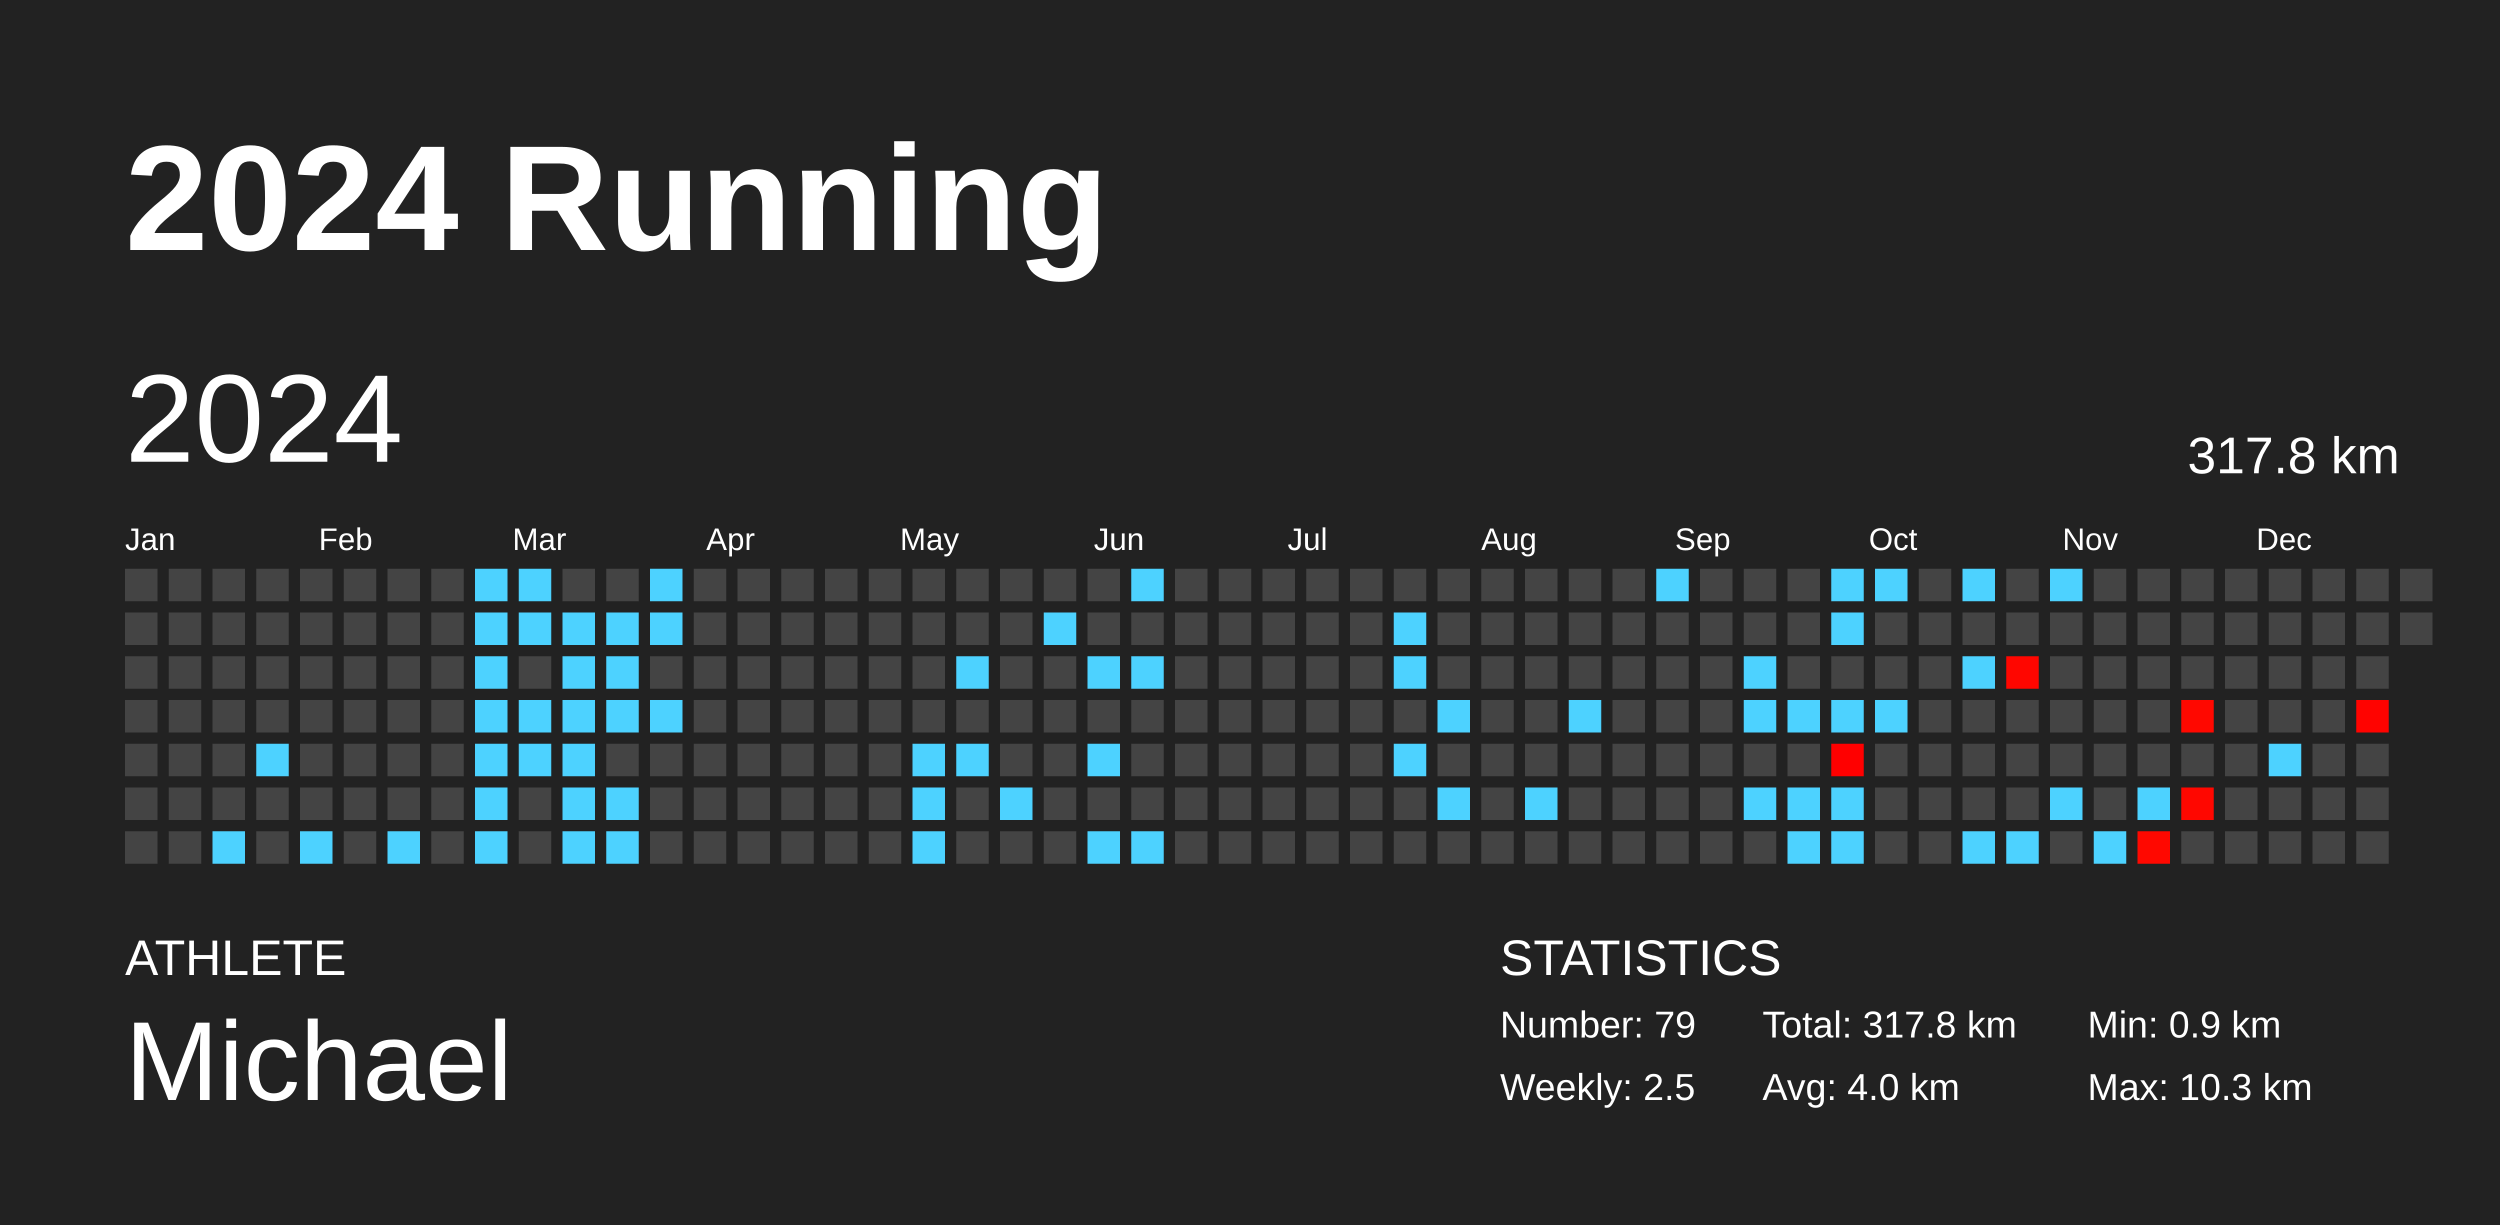
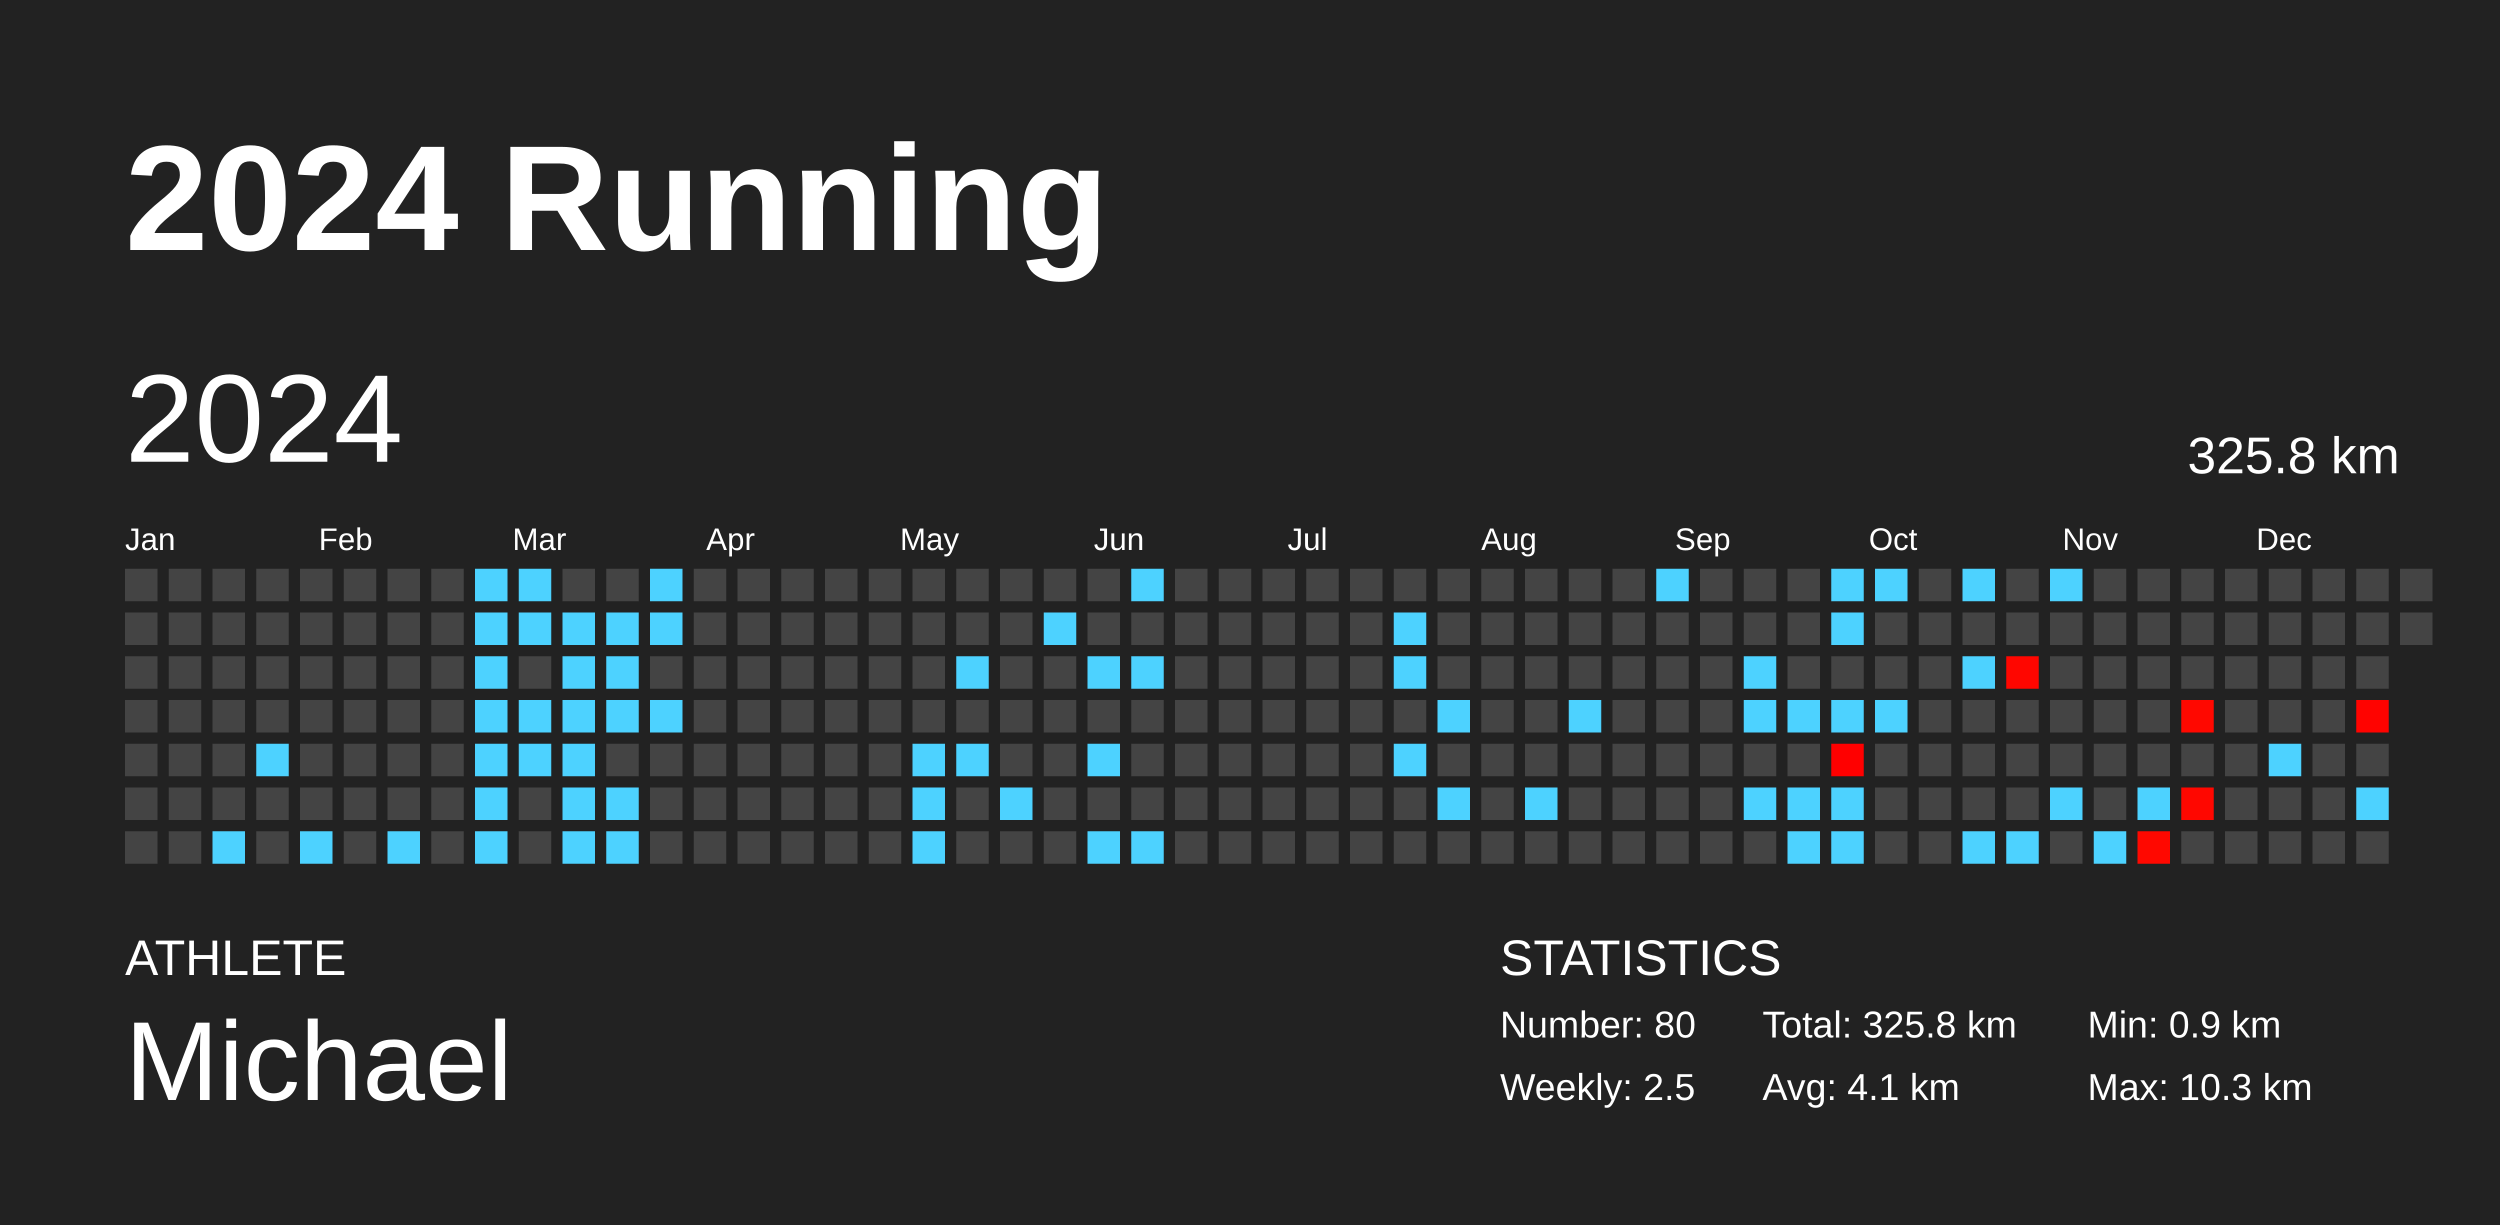
<svg xmlns="http://www.w3.org/2000/svg" baseProfile="full" height="98mm" version="1.1" viewBox="0,0,200,98" width="200mm">
  <defs />
  <rect fill="#222222" height="98" width="200" x="0" y="0" />
  <text fill="#FFFFFF" style="font-size:12px; font-family:Arial; font-weight:bold;" x="10" y="20">2024 Running</text>
  <text fill="#FFFFFF" style="font-size:4px; font-family:Arial" x="10" y="78">ATHLETE</text>
  <text fill="#FFFFFF" style="font-size:9px; font-family:Arial" x="10" y="88">Michael</text>
  <text fill="#FFFFFF" style="font-size:4px; font-family:Arial" x="120" y="78">STATISTICS</text>
-   <text fill="#FFFFFF" style="font-size:3px; font-family:Arial" x="120" y="83">Number: 79</text>
+   <text fill="#FFFFFF" style="font-size:3px; font-family:Arial" x="120" y="83">Number: 80</text>
  <text fill="#FFFFFF" style="font-size:3px; font-family:Arial" x="120" y="88">Weekly: 2.5</text>
-   <text fill="#FFFFFF" style="font-size:3px; font-family:Arial" x="141" y="83">Total: 317.8 km</text>
-   <text fill="#FFFFFF" style="font-size:3px; font-family:Arial" x="141" y="88">Avg: 4.0 km</text>
+   <text fill="#FFFFFF" style="font-size:3px; font-family:Arial" x="141" y="83">Total: 325.8 km</text>
+   <text fill="#FFFFFF" style="font-size:3px; font-family:Arial" x="141" y="88">Avg: 4.1 km</text>
  <text fill="#FFFFFF" style="font-size:3px; font-family:Arial" x="167" y="83">Min: 0.9 km</text>
  <text fill="#FFFFFF" style="font-size:3px; font-family:Arial" x="167" y="88">Max: 10.3 km</text>
  <text dominant-baseline="hanging" fill="#FFFFFF" style="font-size:10.0px; font-family:Arial;" x="10" y="30">2024</text>
-   <text dominant-baseline="hanging" fill="#FFFFFF" style="font-size:4.125px; font-family:Arial;" x="175" y="35">317.8 km</text>
+   <text dominant-baseline="hanging" fill="#FFFFFF" style="font-size:4.125px; font-family:Arial;" x="175" y="35">325.8 km</text>
  <text fill="#FFFFFF" style="font-size:2.5px; font-family:Arial" x="10.0" y="44">Jan</text>
  <text fill="#FFFFFF" style="font-size:2.5px; font-family:Arial" x="25.5" y="44">Feb</text>
  <text fill="#FFFFFF" style="font-size:2.5px; font-family:Arial" x="41.0" y="44">Mar</text>
  <text fill="#FFFFFF" style="font-size:2.5px; font-family:Arial" x="56.5" y="44">Apr</text>
  <text fill="#FFFFFF" style="font-size:2.5px; font-family:Arial" x="72.0" y="44">May</text>
  <text fill="#FFFFFF" style="font-size:2.5px; font-family:Arial" x="87.5" y="44">Jun</text>
  <text fill="#FFFFFF" style="font-size:2.5px; font-family:Arial" x="103.0" y="44">Jul</text>
  <text fill="#FFFFFF" style="font-size:2.5px; font-family:Arial" x="118.5" y="44">Aug</text>
  <text fill="#FFFFFF" style="font-size:2.5px; font-family:Arial" x="134.0" y="44">Sep</text>
  <text fill="#FFFFFF" style="font-size:2.5px; font-family:Arial" x="149.5" y="44">Oct</text>
  <text fill="#FFFFFF" style="font-size:2.5px; font-family:Arial" x="165.0" y="44">Nov</text>
  <text fill="#FFFFFF" style="font-size:2.5px; font-family:Arial" x="180.5" y="44">Dec</text>
  <rect fill="#444444" height="2.6" width="2.6" x="10.0" y="45.5" />
  <rect fill="#444444" height="2.6" width="2.6" x="10.0" y="49.0" />
  <rect fill="#444444" height="2.6" width="2.6" x="10.0" y="52.5" />
  <rect fill="#444444" height="2.6" width="2.6" x="10.0" y="56.0" />
  <rect fill="#444444" height="2.6" width="2.6" x="10.0" y="59.5" />
  <rect fill="#444444" height="2.6" width="2.6" x="10.0" y="63.0" />
  <rect fill="#444444" height="2.6" width="2.6" x="10.0" y="66.5" />
  <rect fill="#444444" height="2.6" width="2.6" x="13.5" y="45.5" />
  <rect fill="#444444" height="2.6" width="2.6" x="13.5" y="49.0" />
  <rect fill="#444444" height="2.6" width="2.6" x="13.5" y="52.5" />
  <rect fill="#444444" height="2.6" width="2.6" x="13.5" y="56.0" />
  <rect fill="#444444" height="2.6" width="2.6" x="13.5" y="59.5" />
  <rect fill="#444444" height="2.6" width="2.6" x="13.5" y="63.0" />
  <rect fill="#444444" height="2.6" width="2.6" x="13.5" y="66.5" />
  <rect fill="#444444" height="2.6" width="2.6" x="17.0" y="45.5" />
  <rect fill="#444444" height="2.6" width="2.6" x="17.0" y="49.0" />
  <rect fill="#444444" height="2.6" width="2.6" x="17.0" y="52.5" />
  <rect fill="#444444" height="2.6" width="2.6" x="17.0" y="56.0" />
  <rect fill="#444444" height="2.6" width="2.6" x="17.0" y="59.5" />
  <rect fill="#444444" height="2.6" width="2.6" x="17.0" y="63.0" />
  <rect fill="#4dd2ff" height="2.6" width="2.6" x="17.0" y="66.5" />
  <rect fill="#444444" height="2.6" width="2.6" x="20.5" y="45.5" />
  <rect fill="#444444" height="2.6" width="2.6" x="20.5" y="49.0" />
  <rect fill="#444444" height="2.6" width="2.6" x="20.5" y="52.5" />
  <rect fill="#444444" height="2.6" width="2.6" x="20.5" y="56.0" />
  <rect fill="#4dd2ff" height="2.6" width="2.6" x="20.5" y="59.5" />
  <rect fill="#444444" height="2.6" width="2.6" x="20.5" y="63.0" />
  <rect fill="#444444" height="2.6" width="2.6" x="20.5" y="66.5" />
  <rect fill="#444444" height="2.6" width="2.6" x="24.0" y="45.5" />
  <rect fill="#444444" height="2.6" width="2.6" x="24.0" y="49.0" />
  <rect fill="#444444" height="2.6" width="2.6" x="24.0" y="52.5" />
  <rect fill="#444444" height="2.6" width="2.6" x="24.0" y="56.0" />
  <rect fill="#444444" height="2.6" width="2.6" x="24.0" y="59.5" />
  <rect fill="#444444" height="2.6" width="2.6" x="24.0" y="63.0" />
  <rect fill="#4dd2ff" height="2.6" width="2.6" x="24.0" y="66.5" />
  <rect fill="#444444" height="2.6" width="2.6" x="27.5" y="45.5" />
  <rect fill="#444444" height="2.6" width="2.6" x="27.5" y="49.0" />
  <rect fill="#444444" height="2.6" width="2.6" x="27.5" y="52.5" />
  <rect fill="#444444" height="2.6" width="2.6" x="27.5" y="56.0" />
  <rect fill="#444444" height="2.6" width="2.6" x="27.5" y="59.5" />
  <rect fill="#444444" height="2.6" width="2.6" x="27.5" y="63.0" />
  <rect fill="#444444" height="2.6" width="2.6" x="27.5" y="66.5" />
  <rect fill="#444444" height="2.6" width="2.6" x="31.0" y="45.5" />
  <rect fill="#444444" height="2.6" width="2.6" x="31.0" y="49.0" />
  <rect fill="#444444" height="2.6" width="2.6" x="31.0" y="52.5" />
  <rect fill="#444444" height="2.6" width="2.6" x="31.0" y="56.0" />
  <rect fill="#444444" height="2.6" width="2.6" x="31.0" y="59.5" />
  <rect fill="#444444" height="2.6" width="2.6" x="31.0" y="63.0" />
  <rect fill="#4dd2ff" height="2.6" width="2.6" x="31.0" y="66.5" />
  <rect fill="#444444" height="2.6" width="2.6" x="34.5" y="45.5" />
  <rect fill="#444444" height="2.6" width="2.6" x="34.5" y="49.0" />
  <rect fill="#444444" height="2.6" width="2.6" x="34.5" y="52.5" />
  <rect fill="#444444" height="2.6" width="2.6" x="34.5" y="56.0" />
  <rect fill="#444444" height="2.6" width="2.6" x="34.5" y="59.5" />
  <rect fill="#444444" height="2.6" width="2.6" x="34.5" y="63.0" />
  <rect fill="#444444" height="2.6" width="2.6" x="34.5" y="66.5" />
  <rect fill="#4dd2ff" height="2.6" width="2.6" x="38.0" y="45.5" />
  <rect fill="#4dd2ff" height="2.6" width="2.6" x="38.0" y="49.0" />
  <rect fill="#4dd2ff" height="2.6" width="2.6" x="38.0" y="52.5" />
  <rect fill="#4dd2ff" height="2.6" width="2.6" x="38.0" y="56.0" />
  <rect fill="#4dd2ff" height="2.6" width="2.6" x="38.0" y="59.5" />
  <rect fill="#4dd2ff" height="2.6" width="2.6" x="38.0" y="63.0" />
  <rect fill="#4dd2ff" height="2.6" width="2.6" x="38.0" y="66.5" />
  <rect fill="#4dd2ff" height="2.6" width="2.6" x="41.5" y="45.5" />
  <rect fill="#4dd2ff" height="2.6" width="2.6" x="41.5" y="49.0" />
  <rect fill="#444444" height="2.6" width="2.6" x="41.5" y="52.5" />
  <rect fill="#4dd2ff" height="2.6" width="2.6" x="41.5" y="56.0" />
  <rect fill="#4dd2ff" height="2.6" width="2.6" x="41.5" y="59.5" />
  <rect fill="#444444" height="2.6" width="2.6" x="41.5" y="63.0" />
  <rect fill="#444444" height="2.6" width="2.6" x="41.5" y="66.5" />
  <rect fill="#444444" height="2.6" width="2.6" x="45.0" y="45.5" />
  <rect fill="#4dd2ff" height="2.6" width="2.6" x="45.0" y="49.0" />
  <rect fill="#4dd2ff" height="2.6" width="2.6" x="45.0" y="52.5" />
  <rect fill="#4dd2ff" height="2.6" width="2.6" x="45.0" y="56.0" />
  <rect fill="#4dd2ff" height="2.6" width="2.6" x="45.0" y="59.5" />
  <rect fill="#4dd2ff" height="2.6" width="2.6" x="45.0" y="63.0" />
  <rect fill="#4dd2ff" height="2.6" width="2.6" x="45.0" y="66.5" />
  <rect fill="#444444" height="2.6" width="2.6" x="48.5" y="45.5" />
  <rect fill="#4dd2ff" height="2.6" width="2.6" x="48.5" y="49.0" />
  <rect fill="#4dd2ff" height="2.6" width="2.6" x="48.5" y="52.5" />
  <rect fill="#4dd2ff" height="2.6" width="2.6" x="48.5" y="56.0" />
  <rect fill="#444444" height="2.6" width="2.6" x="48.5" y="59.5" />
  <rect fill="#4dd2ff" height="2.6" width="2.6" x="48.5" y="63.0" />
  <rect fill="#4dd2ff" height="2.6" width="2.6" x="48.5" y="66.5" />
  <rect fill="#4dd2ff" height="2.6" width="2.6" x="52.0" y="45.5" />
  <rect fill="#4dd2ff" height="2.6" width="2.6" x="52.0" y="49.0" />
  <rect fill="#444444" height="2.6" width="2.6" x="52.0" y="52.5" />
  <rect fill="#4dd2ff" height="2.6" width="2.6" x="52.0" y="56.0" />
  <rect fill="#444444" height="2.6" width="2.6" x="52.0" y="59.5" />
  <rect fill="#444444" height="2.6" width="2.6" x="52.0" y="63.0" />
  <rect fill="#444444" height="2.6" width="2.6" x="52.0" y="66.5" />
  <rect fill="#444444" height="2.6" width="2.6" x="55.5" y="45.5" />
  <rect fill="#444444" height="2.6" width="2.6" x="55.5" y="49.0" />
  <rect fill="#444444" height="2.6" width="2.6" x="55.5" y="52.5" />
  <rect fill="#444444" height="2.6" width="2.6" x="55.5" y="56.0" />
  <rect fill="#444444" height="2.6" width="2.6" x="55.5" y="59.5" />
  <rect fill="#444444" height="2.6" width="2.6" x="55.5" y="63.0" />
  <rect fill="#444444" height="2.6" width="2.6" x="55.5" y="66.5" />
  <rect fill="#444444" height="2.6" width="2.6" x="59.0" y="45.5" />
  <rect fill="#444444" height="2.6" width="2.6" x="59.0" y="49.0" />
  <rect fill="#444444" height="2.6" width="2.6" x="59.0" y="52.5" />
  <rect fill="#444444" height="2.6" width="2.6" x="59.0" y="56.0" />
  <rect fill="#444444" height="2.6" width="2.6" x="59.0" y="59.5" />
  <rect fill="#444444" height="2.6" width="2.6" x="59.0" y="63.0" />
  <rect fill="#444444" height="2.6" width="2.6" x="59.0" y="66.5" />
  <rect fill="#444444" height="2.6" width="2.6" x="62.5" y="45.5" />
  <rect fill="#444444" height="2.6" width="2.6" x="62.5" y="49.0" />
  <rect fill="#444444" height="2.6" width="2.6" x="62.5" y="52.5" />
  <rect fill="#444444" height="2.6" width="2.6" x="62.5" y="56.0" />
  <rect fill="#444444" height="2.6" width="2.6" x="62.5" y="59.5" />
  <rect fill="#444444" height="2.6" width="2.6" x="62.5" y="63.0" />
  <rect fill="#444444" height="2.6" width="2.6" x="62.5" y="66.5" />
  <rect fill="#444444" height="2.6" width="2.6" x="66.0" y="45.5" />
  <rect fill="#444444" height="2.6" width="2.6" x="66.0" y="49.0" />
  <rect fill="#444444" height="2.6" width="2.6" x="66.0" y="52.5" />
  <rect fill="#444444" height="2.6" width="2.6" x="66.0" y="56.0" />
  <rect fill="#444444" height="2.6" width="2.6" x="66.0" y="59.5" />
  <rect fill="#444444" height="2.6" width="2.6" x="66.0" y="63.0" />
  <rect fill="#444444" height="2.6" width="2.6" x="66.0" y="66.5" />
  <rect fill="#444444" height="2.6" width="2.6" x="69.5" y="45.5" />
  <rect fill="#444444" height="2.6" width="2.6" x="69.5" y="49.0" />
  <rect fill="#444444" height="2.6" width="2.6" x="69.5" y="52.5" />
  <rect fill="#444444" height="2.6" width="2.6" x="69.5" y="56.0" />
  <rect fill="#444444" height="2.6" width="2.6" x="69.5" y="59.5" />
  <rect fill="#444444" height="2.6" width="2.6" x="69.5" y="63.0" />
  <rect fill="#444444" height="2.6" width="2.6" x="69.5" y="66.5" />
  <rect fill="#444444" height="2.6" width="2.6" x="73.0" y="45.5" />
  <rect fill="#444444" height="2.6" width="2.6" x="73.0" y="49.0" />
  <rect fill="#444444" height="2.6" width="2.6" x="73.0" y="52.5" />
  <rect fill="#444444" height="2.6" width="2.6" x="73.0" y="56.0" />
  <rect fill="#4dd2ff" height="2.6" width="2.6" x="73.0" y="59.5" />
  <rect fill="#4dd2ff" height="2.6" width="2.6" x="73.0" y="63.0" />
  <rect fill="#4dd2ff" height="2.6" width="2.6" x="73.0" y="66.5" />
  <rect fill="#444444" height="2.6" width="2.6" x="76.5" y="45.5" />
  <rect fill="#444444" height="2.6" width="2.6" x="76.5" y="49.0" />
  <rect fill="#4dd2ff" height="2.6" width="2.6" x="76.5" y="52.5" />
  <rect fill="#444444" height="2.6" width="2.6" x="76.5" y="56.0" />
  <rect fill="#4dd2ff" height="2.6" width="2.6" x="76.5" y="59.5" />
  <rect fill="#444444" height="2.6" width="2.6" x="76.5" y="63.0" />
  <rect fill="#444444" height="2.6" width="2.6" x="76.5" y="66.5" />
  <rect fill="#444444" height="2.6" width="2.6" x="80.0" y="45.5" />
  <rect fill="#444444" height="2.6" width="2.6" x="80.0" y="49.0" />
  <rect fill="#444444" height="2.6" width="2.6" x="80.0" y="52.5" />
  <rect fill="#444444" height="2.6" width="2.6" x="80.0" y="56.0" />
  <rect fill="#444444" height="2.6" width="2.6" x="80.0" y="59.5" />
  <rect fill="#4dd2ff" height="2.6" width="2.6" x="80.0" y="63.0" />
  <rect fill="#444444" height="2.6" width="2.6" x="80.0" y="66.5" />
  <rect fill="#444444" height="2.6" width="2.6" x="83.5" y="45.5" />
  <rect fill="#4dd2ff" height="2.6" width="2.6" x="83.5" y="49.0" />
  <rect fill="#444444" height="2.6" width="2.6" x="83.5" y="52.5" />
  <rect fill="#444444" height="2.6" width="2.6" x="83.5" y="56.0" />
  <rect fill="#444444" height="2.6" width="2.6" x="83.5" y="59.5" />
  <rect fill="#444444" height="2.6" width="2.6" x="83.5" y="63.0" />
  <rect fill="#444444" height="2.6" width="2.6" x="83.5" y="66.5" />
  <rect fill="#444444" height="2.6" width="2.6" x="87.0" y="45.5" />
  <rect fill="#444444" height="2.6" width="2.6" x="87.0" y="49.0" />
  <rect fill="#4dd2ff" height="2.6" width="2.6" x="87.0" y="52.5" />
  <rect fill="#444444" height="2.6" width="2.6" x="87.0" y="56.0" />
  <rect fill="#4dd2ff" height="2.6" width="2.6" x="87.0" y="59.5" />
  <rect fill="#444444" height="2.6" width="2.6" x="87.0" y="63.0" />
  <rect fill="#4dd2ff" height="2.6" width="2.6" x="87.0" y="66.5" />
  <rect fill="#4dd2ff" height="2.6" width="2.6" x="90.5" y="45.5" />
  <rect fill="#444444" height="2.6" width="2.6" x="90.5" y="49.0" />
  <rect fill="#4dd2ff" height="2.6" width="2.6" x="90.5" y="52.5" />
  <rect fill="#444444" height="2.6" width="2.6" x="90.5" y="56.0" />
  <rect fill="#444444" height="2.6" width="2.6" x="90.5" y="59.5" />
  <rect fill="#444444" height="2.6" width="2.6" x="90.5" y="63.0" />
  <rect fill="#4dd2ff" height="2.6" width="2.6" x="90.5" y="66.5" />
  <rect fill="#444444" height="2.6" width="2.6" x="94.0" y="45.5" />
  <rect fill="#444444" height="2.6" width="2.6" x="94.0" y="49.0" />
  <rect fill="#444444" height="2.6" width="2.6" x="94.0" y="52.5" />
  <rect fill="#444444" height="2.6" width="2.6" x="94.0" y="56.0" />
  <rect fill="#444444" height="2.6" width="2.6" x="94.0" y="59.5" />
  <rect fill="#444444" height="2.6" width="2.6" x="94.0" y="63.0" />
  <rect fill="#444444" height="2.6" width="2.6" x="94.0" y="66.5" />
  <rect fill="#444444" height="2.6" width="2.6" x="97.5" y="45.5" />
  <rect fill="#444444" height="2.6" width="2.6" x="97.5" y="49.0" />
  <rect fill="#444444" height="2.6" width="2.6" x="97.5" y="52.5" />
  <rect fill="#444444" height="2.6" width="2.6" x="97.5" y="56.0" />
  <rect fill="#444444" height="2.6" width="2.6" x="97.5" y="59.5" />
  <rect fill="#444444" height="2.6" width="2.6" x="97.5" y="63.0" />
  <rect fill="#444444" height="2.6" width="2.6" x="97.5" y="66.5" />
  <rect fill="#444444" height="2.6" width="2.6" x="101.0" y="45.5" />
  <rect fill="#444444" height="2.6" width="2.6" x="101.0" y="49.0" />
  <rect fill="#444444" height="2.6" width="2.6" x="101.0" y="52.5" />
  <rect fill="#444444" height="2.6" width="2.6" x="101.0" y="56.0" />
  <rect fill="#444444" height="2.6" width="2.6" x="101.0" y="59.5" />
  <rect fill="#444444" height="2.6" width="2.6" x="101.0" y="63.0" />
  <rect fill="#444444" height="2.6" width="2.6" x="101.0" y="66.5" />
  <rect fill="#444444" height="2.6" width="2.6" x="104.5" y="45.5" />
  <rect fill="#444444" height="2.6" width="2.6" x="104.5" y="49.0" />
  <rect fill="#444444" height="2.6" width="2.6" x="104.5" y="52.5" />
  <rect fill="#444444" height="2.6" width="2.6" x="104.5" y="56.0" />
  <rect fill="#444444" height="2.6" width="2.6" x="104.5" y="59.5" />
  <rect fill="#444444" height="2.6" width="2.6" x="104.5" y="63.0" />
  <rect fill="#444444" height="2.6" width="2.6" x="104.5" y="66.5" />
  <rect fill="#444444" height="2.6" width="2.6" x="108.0" y="45.5" />
  <rect fill="#444444" height="2.6" width="2.6" x="108.0" y="49.0" />
  <rect fill="#444444" height="2.6" width="2.6" x="108.0" y="52.5" />
  <rect fill="#444444" height="2.6" width="2.6" x="108.0" y="56.0" />
  <rect fill="#444444" height="2.6" width="2.6" x="108.0" y="59.5" />
  <rect fill="#444444" height="2.6" width="2.6" x="108.0" y="63.0" />
  <rect fill="#444444" height="2.6" width="2.6" x="108.0" y="66.5" />
  <rect fill="#444444" height="2.6" width="2.6" x="111.5" y="45.5" />
  <rect fill="#4dd2ff" height="2.6" width="2.6" x="111.5" y="49.0" />
  <rect fill="#4dd2ff" height="2.6" width="2.6" x="111.5" y="52.5" />
  <rect fill="#444444" height="2.6" width="2.6" x="111.5" y="56.0" />
  <rect fill="#4dd2ff" height="2.6" width="2.6" x="111.5" y="59.5" />
  <rect fill="#444444" height="2.6" width="2.6" x="111.5" y="63.0" />
  <rect fill="#444444" height="2.6" width="2.6" x="111.5" y="66.5" />
  <rect fill="#444444" height="2.6" width="2.6" x="115.0" y="45.5" />
  <rect fill="#444444" height="2.6" width="2.6" x="115.0" y="49.0" />
  <rect fill="#444444" height="2.6" width="2.6" x="115.0" y="52.5" />
  <rect fill="#4dd2ff" height="2.6" width="2.6" x="115.0" y="56.0" />
  <rect fill="#444444" height="2.6" width="2.6" x="115.0" y="59.5" />
  <rect fill="#4dd2ff" height="2.6" width="2.6" x="115.0" y="63.0" />
  <rect fill="#444444" height="2.6" width="2.6" x="115.0" y="66.5" />
  <rect fill="#444444" height="2.6" width="2.6" x="118.5" y="45.5" />
  <rect fill="#444444" height="2.6" width="2.6" x="118.5" y="49.0" />
  <rect fill="#444444" height="2.6" width="2.6" x="118.5" y="52.5" />
  <rect fill="#444444" height="2.6" width="2.6" x="118.5" y="56.0" />
  <rect fill="#444444" height="2.6" width="2.6" x="118.5" y="59.5" />
  <rect fill="#444444" height="2.6" width="2.6" x="118.5" y="63.0" />
  <rect fill="#444444" height="2.6" width="2.6" x="118.5" y="66.5" />
  <rect fill="#444444" height="2.6" width="2.6" x="122.0" y="45.5" />
  <rect fill="#444444" height="2.6" width="2.6" x="122.0" y="49.0" />
  <rect fill="#444444" height="2.6" width="2.6" x="122.0" y="52.5" />
  <rect fill="#444444" height="2.6" width="2.6" x="122.0" y="56.0" />
  <rect fill="#444444" height="2.6" width="2.6" x="122.0" y="59.5" />
  <rect fill="#4dd2ff" height="2.6" width="2.6" x="122.0" y="63.0" />
  <rect fill="#444444" height="2.6" width="2.6" x="122.0" y="66.5" />
  <rect fill="#444444" height="2.6" width="2.6" x="125.5" y="45.5" />
  <rect fill="#444444" height="2.6" width="2.6" x="125.5" y="49.0" />
  <rect fill="#444444" height="2.6" width="2.6" x="125.5" y="52.5" />
  <rect fill="#4dd2ff" height="2.6" width="2.6" x="125.5" y="56.0" />
  <rect fill="#444444" height="2.6" width="2.6" x="125.5" y="59.5" />
  <rect fill="#444444" height="2.6" width="2.6" x="125.5" y="63.0" />
  <rect fill="#444444" height="2.6" width="2.6" x="125.5" y="66.5" />
  <rect fill="#444444" height="2.6" width="2.6" x="129.0" y="45.5" />
  <rect fill="#444444" height="2.6" width="2.6" x="129.0" y="49.0" />
  <rect fill="#444444" height="2.6" width="2.6" x="129.0" y="52.5" />
  <rect fill="#444444" height="2.6" width="2.6" x="129.0" y="56.0" />
  <rect fill="#444444" height="2.6" width="2.6" x="129.0" y="59.5" />
  <rect fill="#444444" height="2.6" width="2.6" x="129.0" y="63.0" />
  <rect fill="#444444" height="2.6" width="2.6" x="129.0" y="66.5" />
  <rect fill="#4dd2ff" height="2.6" width="2.6" x="132.5" y="45.5" />
  <rect fill="#444444" height="2.6" width="2.6" x="132.5" y="49.0" />
  <rect fill="#444444" height="2.6" width="2.6" x="132.5" y="52.5" />
  <rect fill="#444444" height="2.6" width="2.6" x="132.5" y="56.0" />
  <rect fill="#444444" height="2.6" width="2.6" x="132.5" y="59.5" />
  <rect fill="#444444" height="2.6" width="2.6" x="132.5" y="63.0" />
  <rect fill="#444444" height="2.6" width="2.6" x="132.5" y="66.5" />
  <rect fill="#444444" height="2.6" width="2.6" x="136.0" y="45.5" />
  <rect fill="#444444" height="2.6" width="2.6" x="136.0" y="49.0" />
  <rect fill="#444444" height="2.6" width="2.6" x="136.0" y="52.5" />
  <rect fill="#444444" height="2.6" width="2.6" x="136.0" y="56.0" />
  <rect fill="#444444" height="2.6" width="2.6" x="136.0" y="59.5" />
  <rect fill="#444444" height="2.6" width="2.6" x="136.0" y="63.0" />
  <rect fill="#444444" height="2.6" width="2.6" x="136.0" y="66.5" />
  <rect fill="#444444" height="2.6" width="2.6" x="139.5" y="45.5" />
  <rect fill="#444444" height="2.6" width="2.6" x="139.5" y="49.0" />
  <rect fill="#4dd2ff" height="2.6" width="2.6" x="139.5" y="52.5" />
  <rect fill="#4dd2ff" height="2.6" width="2.6" x="139.5" y="56.0" />
  <rect fill="#444444" height="2.6" width="2.6" x="139.5" y="59.5" />
  <rect fill="#4dd2ff" height="2.6" width="2.6" x="139.5" y="63.0" />
  <rect fill="#444444" height="2.6" width="2.6" x="139.5" y="66.5" />
  <rect fill="#444444" height="2.6" width="2.6" x="143.0" y="45.5" />
  <rect fill="#444444" height="2.6" width="2.6" x="143.0" y="49.0" />
  <rect fill="#444444" height="2.6" width="2.6" x="143.0" y="52.5" />
  <rect fill="#4dd2ff" height="2.6" width="2.6" x="143.0" y="56.0" />
  <rect fill="#444444" height="2.6" width="2.6" x="143.0" y="59.5" />
  <rect fill="#4dd2ff" height="2.6" width="2.6" x="143.0" y="63.0" />
  <rect fill="#4dd2ff" height="2.6" width="2.6" x="143.0" y="66.5" />
  <rect fill="#4dd2ff" height="2.6" width="2.6" x="146.5" y="45.5" />
  <rect fill="#4dd2ff" height="2.6" width="2.6" x="146.5" y="49.0" />
  <rect fill="#444444" height="2.6" width="2.6" x="146.5" y="52.5" />
  <rect fill="#4dd2ff" height="2.6" width="2.6" x="146.5" y="56.0" />
  <rect fill="#ff0000" height="2.6" width="2.6" x="146.5" y="59.5" />
  <rect fill="#4dd2ff" height="2.6" width="2.6" x="146.5" y="63.0" />
  <rect fill="#4dd2ff" height="2.6" width="2.6" x="146.5" y="66.5" />
  <rect fill="#4dd2ff" height="2.6" width="2.6" x="150.0" y="45.5" />
  <rect fill="#444444" height="2.6" width="2.6" x="150.0" y="49.0" />
  <rect fill="#444444" height="2.6" width="2.6" x="150.0" y="52.5" />
  <rect fill="#4dd2ff" height="2.6" width="2.6" x="150.0" y="56.0" />
  <rect fill="#444444" height="2.6" width="2.6" x="150.0" y="59.5" />
  <rect fill="#444444" height="2.6" width="2.6" x="150.0" y="63.0" />
  <rect fill="#444444" height="2.6" width="2.6" x="150.0" y="66.5" />
  <rect fill="#444444" height="2.6" width="2.6" x="153.5" y="45.5" />
  <rect fill="#444444" height="2.6" width="2.6" x="153.5" y="49.0" />
  <rect fill="#444444" height="2.6" width="2.6" x="153.5" y="52.5" />
  <rect fill="#444444" height="2.6" width="2.6" x="153.5" y="56.0" />
  <rect fill="#444444" height="2.6" width="2.6" x="153.5" y="59.5" />
  <rect fill="#444444" height="2.6" width="2.6" x="153.5" y="63.0" />
  <rect fill="#444444" height="2.6" width="2.6" x="153.5" y="66.5" />
  <rect fill="#4dd2ff" height="2.6" width="2.6" x="157.0" y="45.5" />
  <rect fill="#444444" height="2.6" width="2.6" x="157.0" y="49.0" />
  <rect fill="#4dd2ff" height="2.6" width="2.6" x="157.0" y="52.5" />
  <rect fill="#444444" height="2.6" width="2.6" x="157.0" y="56.0" />
  <rect fill="#444444" height="2.6" width="2.6" x="157.0" y="59.5" />
  <rect fill="#444444" height="2.6" width="2.6" x="157.0" y="63.0" />
  <rect fill="#4dd2ff" height="2.6" width="2.6" x="157.0" y="66.5" />
  <rect fill="#444444" height="2.6" width="2.6" x="160.5" y="45.5" />
  <rect fill="#444444" height="2.6" width="2.6" x="160.5" y="49.0" />
  <rect fill="#ff0600" height="2.6" width="2.6" x="160.5" y="52.5" />
  <rect fill="#444444" height="2.6" width="2.6" x="160.5" y="56.0" />
  <rect fill="#444444" height="2.6" width="2.6" x="160.5" y="59.5" />
  <rect fill="#444444" height="2.6" width="2.6" x="160.5" y="63.0" />
  <rect fill="#4dd2ff" height="2.6" width="2.6" x="160.5" y="66.5" />
  <rect fill="#4dd2ff" height="2.6" width="2.6" x="164.0" y="45.5" />
  <rect fill="#444444" height="2.6" width="2.6" x="164.0" y="49.0" />
  <rect fill="#444444" height="2.6" width="2.6" x="164.0" y="52.5" />
  <rect fill="#444444" height="2.6" width="2.6" x="164.0" y="56.0" />
  <rect fill="#444444" height="2.6" width="2.6" x="164.0" y="59.5" />
  <rect fill="#4dd2ff" height="2.6" width="2.6" x="164.0" y="63.0" />
  <rect fill="#444444" height="2.6" width="2.6" x="164.0" y="66.5" />
  <rect fill="#444444" height="2.6" width="2.6" x="167.5" y="45.5" />
  <rect fill="#444444" height="2.6" width="2.6" x="167.5" y="49.0" />
  <rect fill="#444444" height="2.6" width="2.6" x="167.5" y="52.5" />
  <rect fill="#444444" height="2.6" width="2.6" x="167.5" y="56.0" />
  <rect fill="#444444" height="2.6" width="2.6" x="167.5" y="59.5" />
  <rect fill="#444444" height="2.6" width="2.6" x="167.5" y="63.0" />
  <rect fill="#4dd2ff" height="2.6" width="2.6" x="167.5" y="66.5" />
  <rect fill="#444444" height="2.6" width="2.6" x="171.0" y="45.5" />
  <rect fill="#444444" height="2.6" width="2.6" x="171.0" y="49.0" />
  <rect fill="#444444" height="2.6" width="2.6" x="171.0" y="52.5" />
  <rect fill="#444444" height="2.6" width="2.6" x="171.0" y="56.0" />
  <rect fill="#444444" height="2.6" width="2.6" x="171.0" y="59.5" />
  <rect fill="#4dd2ff" height="2.6" width="2.6" x="171.0" y="63.0" />
  <rect fill="#ff0800" height="2.6" width="2.6" x="171.0" y="66.5" />
  <rect fill="#444444" height="2.6" width="2.6" x="174.5" y="45.5" />
  <rect fill="#444444" height="2.6" width="2.6" x="174.5" y="49.0" />
  <rect fill="#444444" height="2.6" width="2.6" x="174.5" y="52.5" />
  <rect fill="#ff0800" height="2.6" width="2.6" x="174.5" y="56.0" />
  <rect fill="#444444" height="2.6" width="2.6" x="174.5" y="59.5" />
  <rect fill="#ff0700" height="2.6" width="2.6" x="174.5" y="63.0" />
  <rect fill="#444444" height="2.6" width="2.6" x="174.5" y="66.5" />
  <rect fill="#444444" height="2.6" width="2.6" x="178.0" y="45.5" />
  <rect fill="#444444" height="2.6" width="2.6" x="178.0" y="49.0" />
  <rect fill="#444444" height="2.6" width="2.6" x="178.0" y="52.5" />
  <rect fill="#444444" height="2.6" width="2.6" x="178.0" y="56.0" />
  <rect fill="#444444" height="2.6" width="2.6" x="178.0" y="59.5" />
  <rect fill="#444444" height="2.6" width="2.6" x="178.0" y="63.0" />
  <rect fill="#444444" height="2.6" width="2.6" x="178.0" y="66.5" />
  <rect fill="#444444" height="2.6" width="2.6" x="181.5" y="45.5" />
  <rect fill="#444444" height="2.6" width="2.6" x="181.5" y="49.0" />
  <rect fill="#444444" height="2.6" width="2.6" x="181.5" y="52.5" />
  <rect fill="#444444" height="2.6" width="2.6" x="181.5" y="56.0" />
  <rect fill="#4dd2ff" height="2.6" width="2.6" x="181.5" y="59.5" />
  <rect fill="#444444" height="2.6" width="2.6" x="181.5" y="63.0" />
  <rect fill="#444444" height="2.6" width="2.6" x="181.5" y="66.5" />
  <rect fill="#444444" height="2.6" width="2.6" x="185.0" y="45.5" />
  <rect fill="#444444" height="2.6" width="2.6" x="185.0" y="49.0" />
  <rect fill="#444444" height="2.6" width="2.6" x="185.0" y="52.5" />
  <rect fill="#444444" height="2.6" width="2.6" x="185.0" y="56.0" />
  <rect fill="#444444" height="2.6" width="2.6" x="185.0" y="59.5" />
  <rect fill="#444444" height="2.6" width="2.6" x="185.0" y="63.0" />
  <rect fill="#444444" height="2.6" width="2.6" x="185.0" y="66.5" />
  <rect fill="#444444" height="2.6" width="2.6" x="188.5" y="45.5" />
  <rect fill="#444444" height="2.6" width="2.6" x="188.5" y="49.0" />
  <rect fill="#444444" height="2.6" width="2.6" x="188.5" y="52.5" />
  <rect fill="#ff0300" height="2.6" width="2.6" x="188.5" y="56.0" />
  <rect fill="#444444" height="2.6" width="2.6" x="188.5" y="59.5" />
-   <rect fill="#444444" height="2.6" width="2.6" x="188.5" y="63.0" />
+   <rect fill="#4dd2ff" height="2.6" width="2.6" x="188.5" y="63.0" />
  <rect fill="#444444" height="2.6" width="2.6" x="188.5" y="66.5" />
  <rect fill="#444444" height="2.6" width="2.6" x="192.0" y="45.5" />
  <rect fill="#444444" height="2.6" width="2.6" x="192.0" y="49.0" />
</svg>
